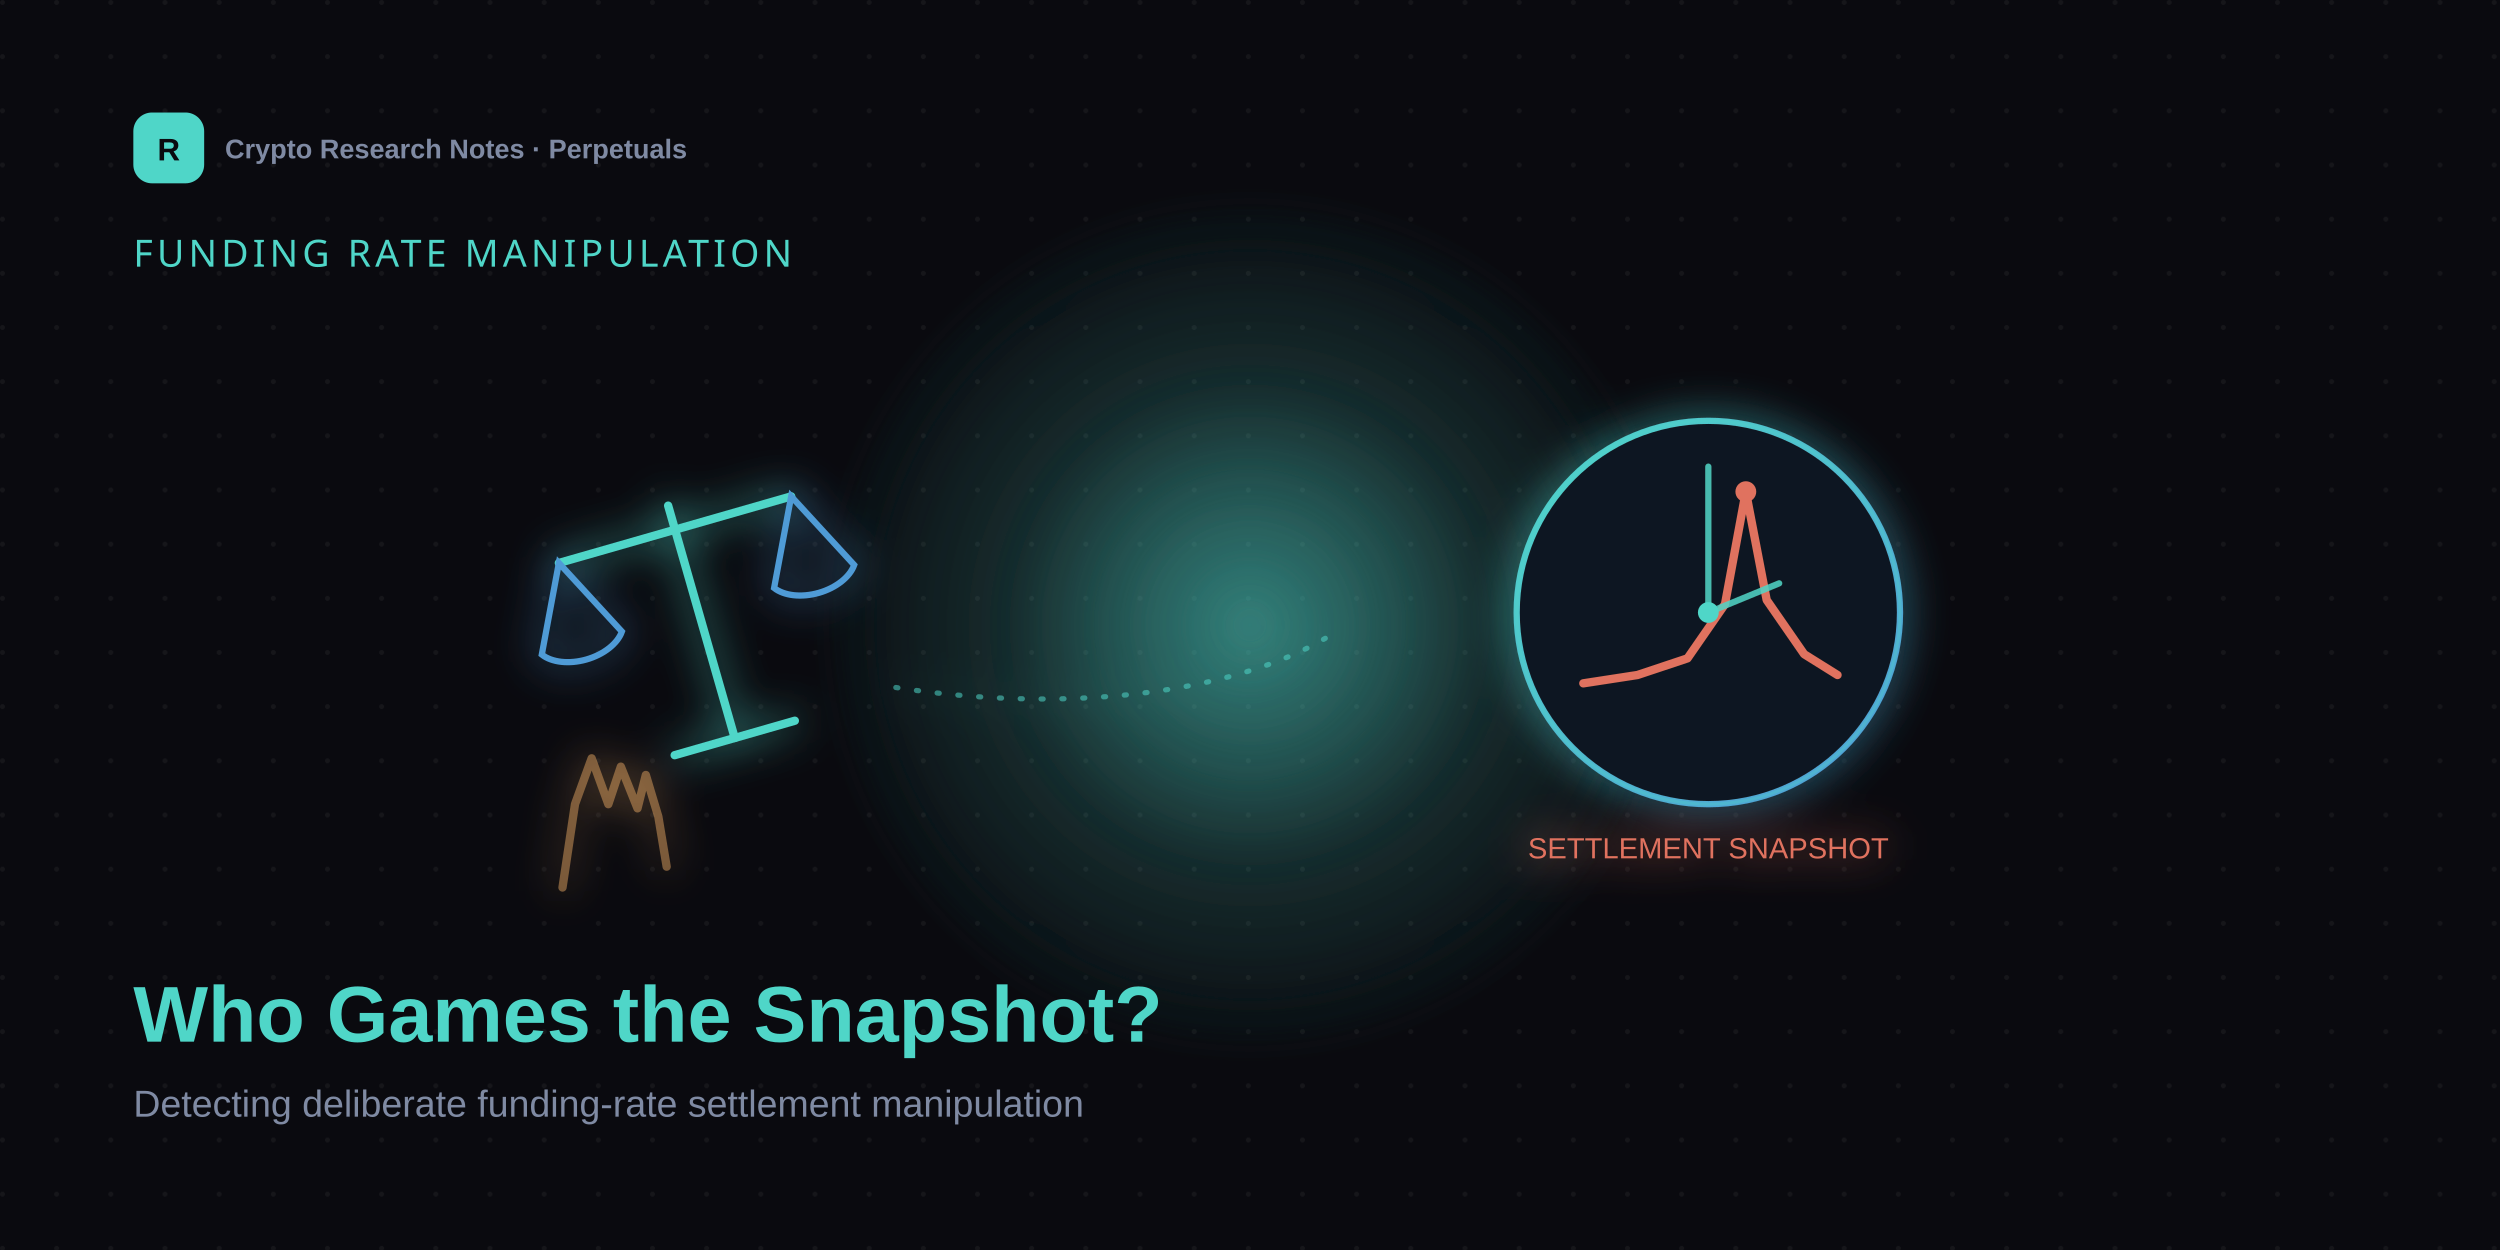
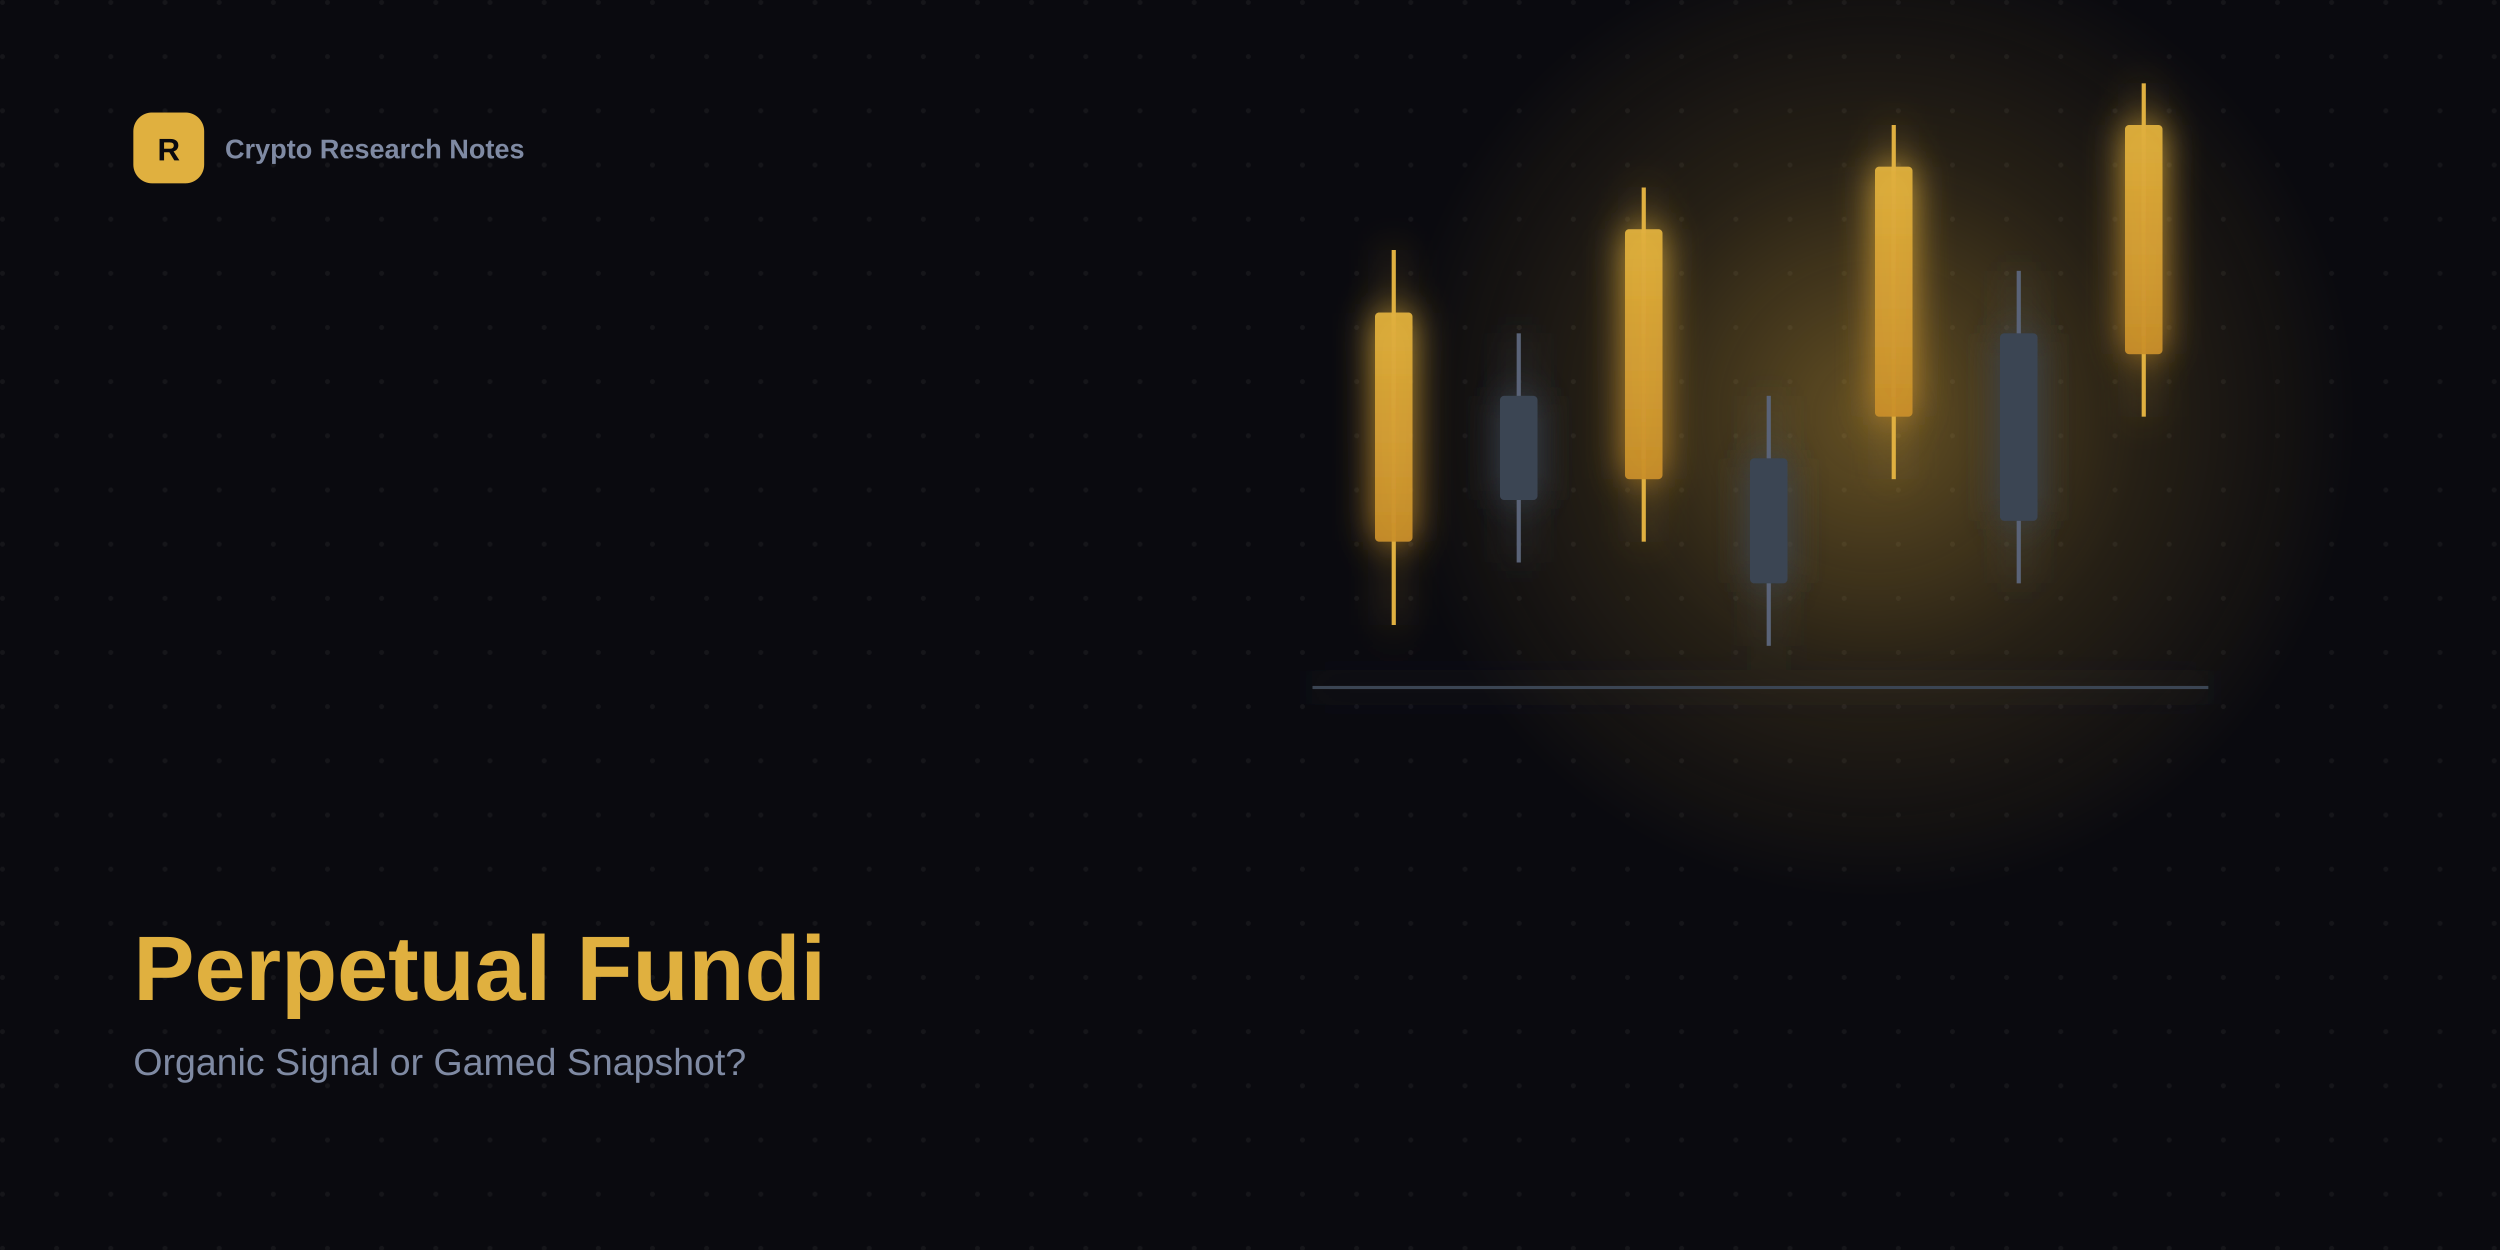
- <svg xmlns="http://www.w3.org/2000/svg" viewBox="0 0 1200 600" role="img" aria-label="Perpetual Funding Rate: Organic Signal or Gamed Snapshot? cover image">
+ <svg xmlns="http://www.w3.org/2000/svg" viewBox="0 0 1200 600" role="img" aria-label="Perpetual Fundi：Organic Signal or Gamed Snapshot? 主题配图">
  <defs>
-     <radialGradient id="pfeGlow" cx="50%" cy="50%" r="50%">
-       <stop offset="0%" stop-color="#4fd6c8" stop-opacity="0.5" />
-       <stop offset="55%" stop-color="#4fd6c8" stop-opacity="0.12" />
-       <stop offset="100%" stop-color="#4fd6c8" stop-opacity="0" />
+     <radialGradient id="glowperpetualfen" cx="50%" cy="50%" r="50%">
+       <stop offset="0%" stop-color="#e0b03f" stop-opacity="0.42" />
+       <stop offset="55%" stop-color="#e0b03f" stop-opacity="0.13" />
+       <stop offset="100%" stop-color="#e0b03f" stop-opacity="0" />
    </radialGradient>
-     <linearGradient id="pfeEdge" x1="0" y1="0" x2="1" y2="1">
-       <stop offset="0%" stop-color="#4fd6c8" />
-       <stop offset="100%" stop-color="#4f9bd6" />
+     <linearGradient id="barperpetualfen" x1="0" y1="1" x2="0" y2="0">
+       <stop offset="0%" stop-color="#c98f2a" stop-opacity="0.95" />
+       <stop offset="100%" stop-color="#e0b03f" stop-opacity="0.95" />
    </linearGradient>
-     <filter id="pfeSoft" x="-80%" y="-80%" width="260%" height="260%">
-       <feGaussianBlur stdDeviation="10" result="b" />
+     <filter id="softperpetualfen" x="-80%" y="-80%" width="260%" height="260%">
+       <feGaussianBlur stdDeviation="9" result="b" />
      <feMerge>
        <feMergeNode in="b" />
        <feMergeNode in="SourceGraphic" />
      </feMerge>
    </filter>
-     <pattern id="pfeDots" width="26" height="26" patternUnits="userSpaceOnUse">
+     <pattern id="dotsperpetualfen" width="26" height="26" patternUnits="userSpaceOnUse">
      <circle cx="1.2" cy="1.2" r="1.2" fill="#ffffff" fill-opacity="0.05" />
    </pattern>
  </defs>
  <rect width="1200" height="600" fill="#0a0a0f" />
-   <rect width="1200" height="600" fill="url(#pfeDots)" />
+   <rect width="1200" height="600" fill="url(#dotsperpetualfen)" />
  <g transform="translate(64,54)">
-     <rect x="0" y="0" width="34" height="34" rx="9" fill="#4fd6c8" />
+     <rect x="0" y="0" width="34" height="34" rx="9" fill="#e0b03f" />
    <text x="17" y="23" font-family="'Segoe UI',Arial,sans-serif" font-size="15" font-weight="700" fill="#0a0a0f" text-anchor="middle">R</text>
-     <text x="44" y="22" font-family="'Segoe UI',Arial,sans-serif" font-size="13" font-weight="600" fill="#7f8aa3">Crypto Research Notes · Perpetuals</text>
+     <text x="44" y="22" font-family="'Segoe UI',Arial,sans-serif" font-size="13" font-weight="600" fill="#7f8aa3">Crypto Research Notes</text>
  </g>
-   <text x="64" y="128" font-family="'Consolas','Segoe UI',monospace" font-size="18" letter-spacing="2" fill="#4fd6c8">FUNDING RATE MANIPULATION</text>
-   <g transform="translate(600,300)" filter="url(#pfeSoft)">
-     <circle r="210" fill="url(#pfeGlow)" opacity="0.7" />
-     <g transform="translate(-260,10) rotate(-16)">
-       <line x1="0" y1="-70" x2="0" y2="46" stroke="#4fd6c8" stroke-width="4" stroke-linecap="round" />
-       <line x1="-58" y1="-58" x2="58" y2="-58" stroke="#4fd6c8" stroke-width="4" stroke-linecap="round" />
-       <path d="M -58 -58 L -78 -18 A 22 14 0 0 0 -38 -18 Z" fill="none" stroke="#4f9bd6" stroke-width="3" />
-       <path d="M 58 -58 L 38 -18 A 22 14 0 0 0 78 -18 Z" fill="none" stroke="#4f9bd6" stroke-width="3" />
-       <line x1="-30" y1="46" x2="30" y2="46" stroke="#4fd6c8" stroke-width="4" stroke-linecap="round" />
-     </g>
-     <g transform="translate(-330,86)" opacity="0.5" stroke="#e0a25e" stroke-width="4" fill="none" stroke-linecap="round" stroke-linejoin="round">
-       <path d="M 0 40 L 6 0 L 14 -22 L 22 0 L 28 -18 L 36 2 L 40 -14 L 46 6 L 50 30" />
-     </g>
-     <path d="M -170 30 C -80 44, 0 30, 40 4" fill="none" stroke="#4fd6c8" stroke-width="2.5" stroke-dasharray="1 9" stroke-linecap="round" opacity="0.55" />
-     <g transform="translate(220,-6)">
-       <circle r="92" fill="#111820" stroke="url(#pfeEdge)" stroke-width="3" />
-       <circle r="92" fill="none" stroke="#4fd6c8" stroke-width="1.5" opacity="0.3" />
-       <path d="M -60 34 L -34 30 L -10 22 L 8 -4 L 18 -58 L 28 -6 L 46 20 L 62 30" fill="none" stroke="#e0725e" stroke-width="4" stroke-linecap="round" stroke-linejoin="round" />
-       <circle cx="18" cy="-58" r="5" fill="#e0725e" />
-       <line x1="0" y1="0" x2="0" y2="-70" stroke="#4fd6c8" stroke-width="3" stroke-linecap="round" opacity="0.85" />
-       <line x1="0" y1="0" x2="34" y2="-14" stroke="#4fd6c8" stroke-width="3" stroke-linecap="round" opacity="0.85" />
-       <circle r="5" fill="#4fd6c8" />
-       <text x="0" y="118" font-family="'Segoe UI',Arial,sans-serif" font-size="14" fill="#e0725e" text-anchor="middle">SETTLEMENT SNAPSHOT</text>
-     </g>
+   <circle cx="900" cy="200" r="230" fill="url(#glowperpetualfen)" />
+   <g filter="url(#softperpetualfen)">
+     <line x1="630" y1="330" x2="1060" y2="330" stroke="#3a4452" stroke-width="1.5" />
+     <line x1="669" y1="120" x2="669" y2="300" stroke="#e0b03f" stroke-width="2" />
+     <rect x="660" y="150" width="18" height="110" rx="2" fill="url(#barperpetualfen)" />
+     <line x1="729" y1="160" x2="729" y2="270" stroke="#5a6478" stroke-width="2" />
+     <rect x="720" y="190" width="18" height="50" rx="2" fill="#3a4452" />
+     <line x1="789" y1="90" x2="789" y2="260" stroke="#e0b03f" stroke-width="2" />
+     <rect x="780" y="110" width="18" height="120" rx="2" fill="url(#barperpetualfen)" />
+     <line x1="849" y1="190" x2="849" y2="310" stroke="#5a6478" stroke-width="2" />
+     <rect x="840" y="220" width="18" height="60" rx="2" fill="#3a4452" />
+     <line x1="909" y1="60" x2="909" y2="230" stroke="#e0b03f" stroke-width="2" />
+     <rect x="900" y="80" width="18" height="120" rx="2" fill="url(#barperpetualfen)" />
+     <line x1="969" y1="130" x2="969" y2="280" stroke="#5a6478" stroke-width="2" />
+     <rect x="960" y="160" width="18" height="90" rx="2" fill="#3a4452" />
+     <line x1="1029" y1="40" x2="1029" y2="200" stroke="#e0b03f" stroke-width="2" />
+     <rect x="1020" y="60" width="18" height="110" rx="2" fill="url(#barperpetualfen)" />
  </g>
  <g font-family="'Segoe UI',Arial,sans-serif" font-weight="800">
-     <text x="64" y="500" font-size="38" fill="#4fd6c8">Who Games the Snapshot?</text>
+     <text font-size="44" fill="#e0b03f">
+       <tspan x="64" y="480">Perpetual Fundi</tspan>
+     </text>
  </g>
-   <text x="64" y="536" font-family="'Segoe UI',Arial,sans-serif" font-size="18" fill="#7f8aa3">Detecting deliberate funding-rate settlement manipulation</text>
+   <text x="64" y="516" font-family="'Segoe UI',Arial,sans-serif" font-size="18" fill="#7f8aa3">Organic Signal or Gamed Snapshot?</text>
</svg>
